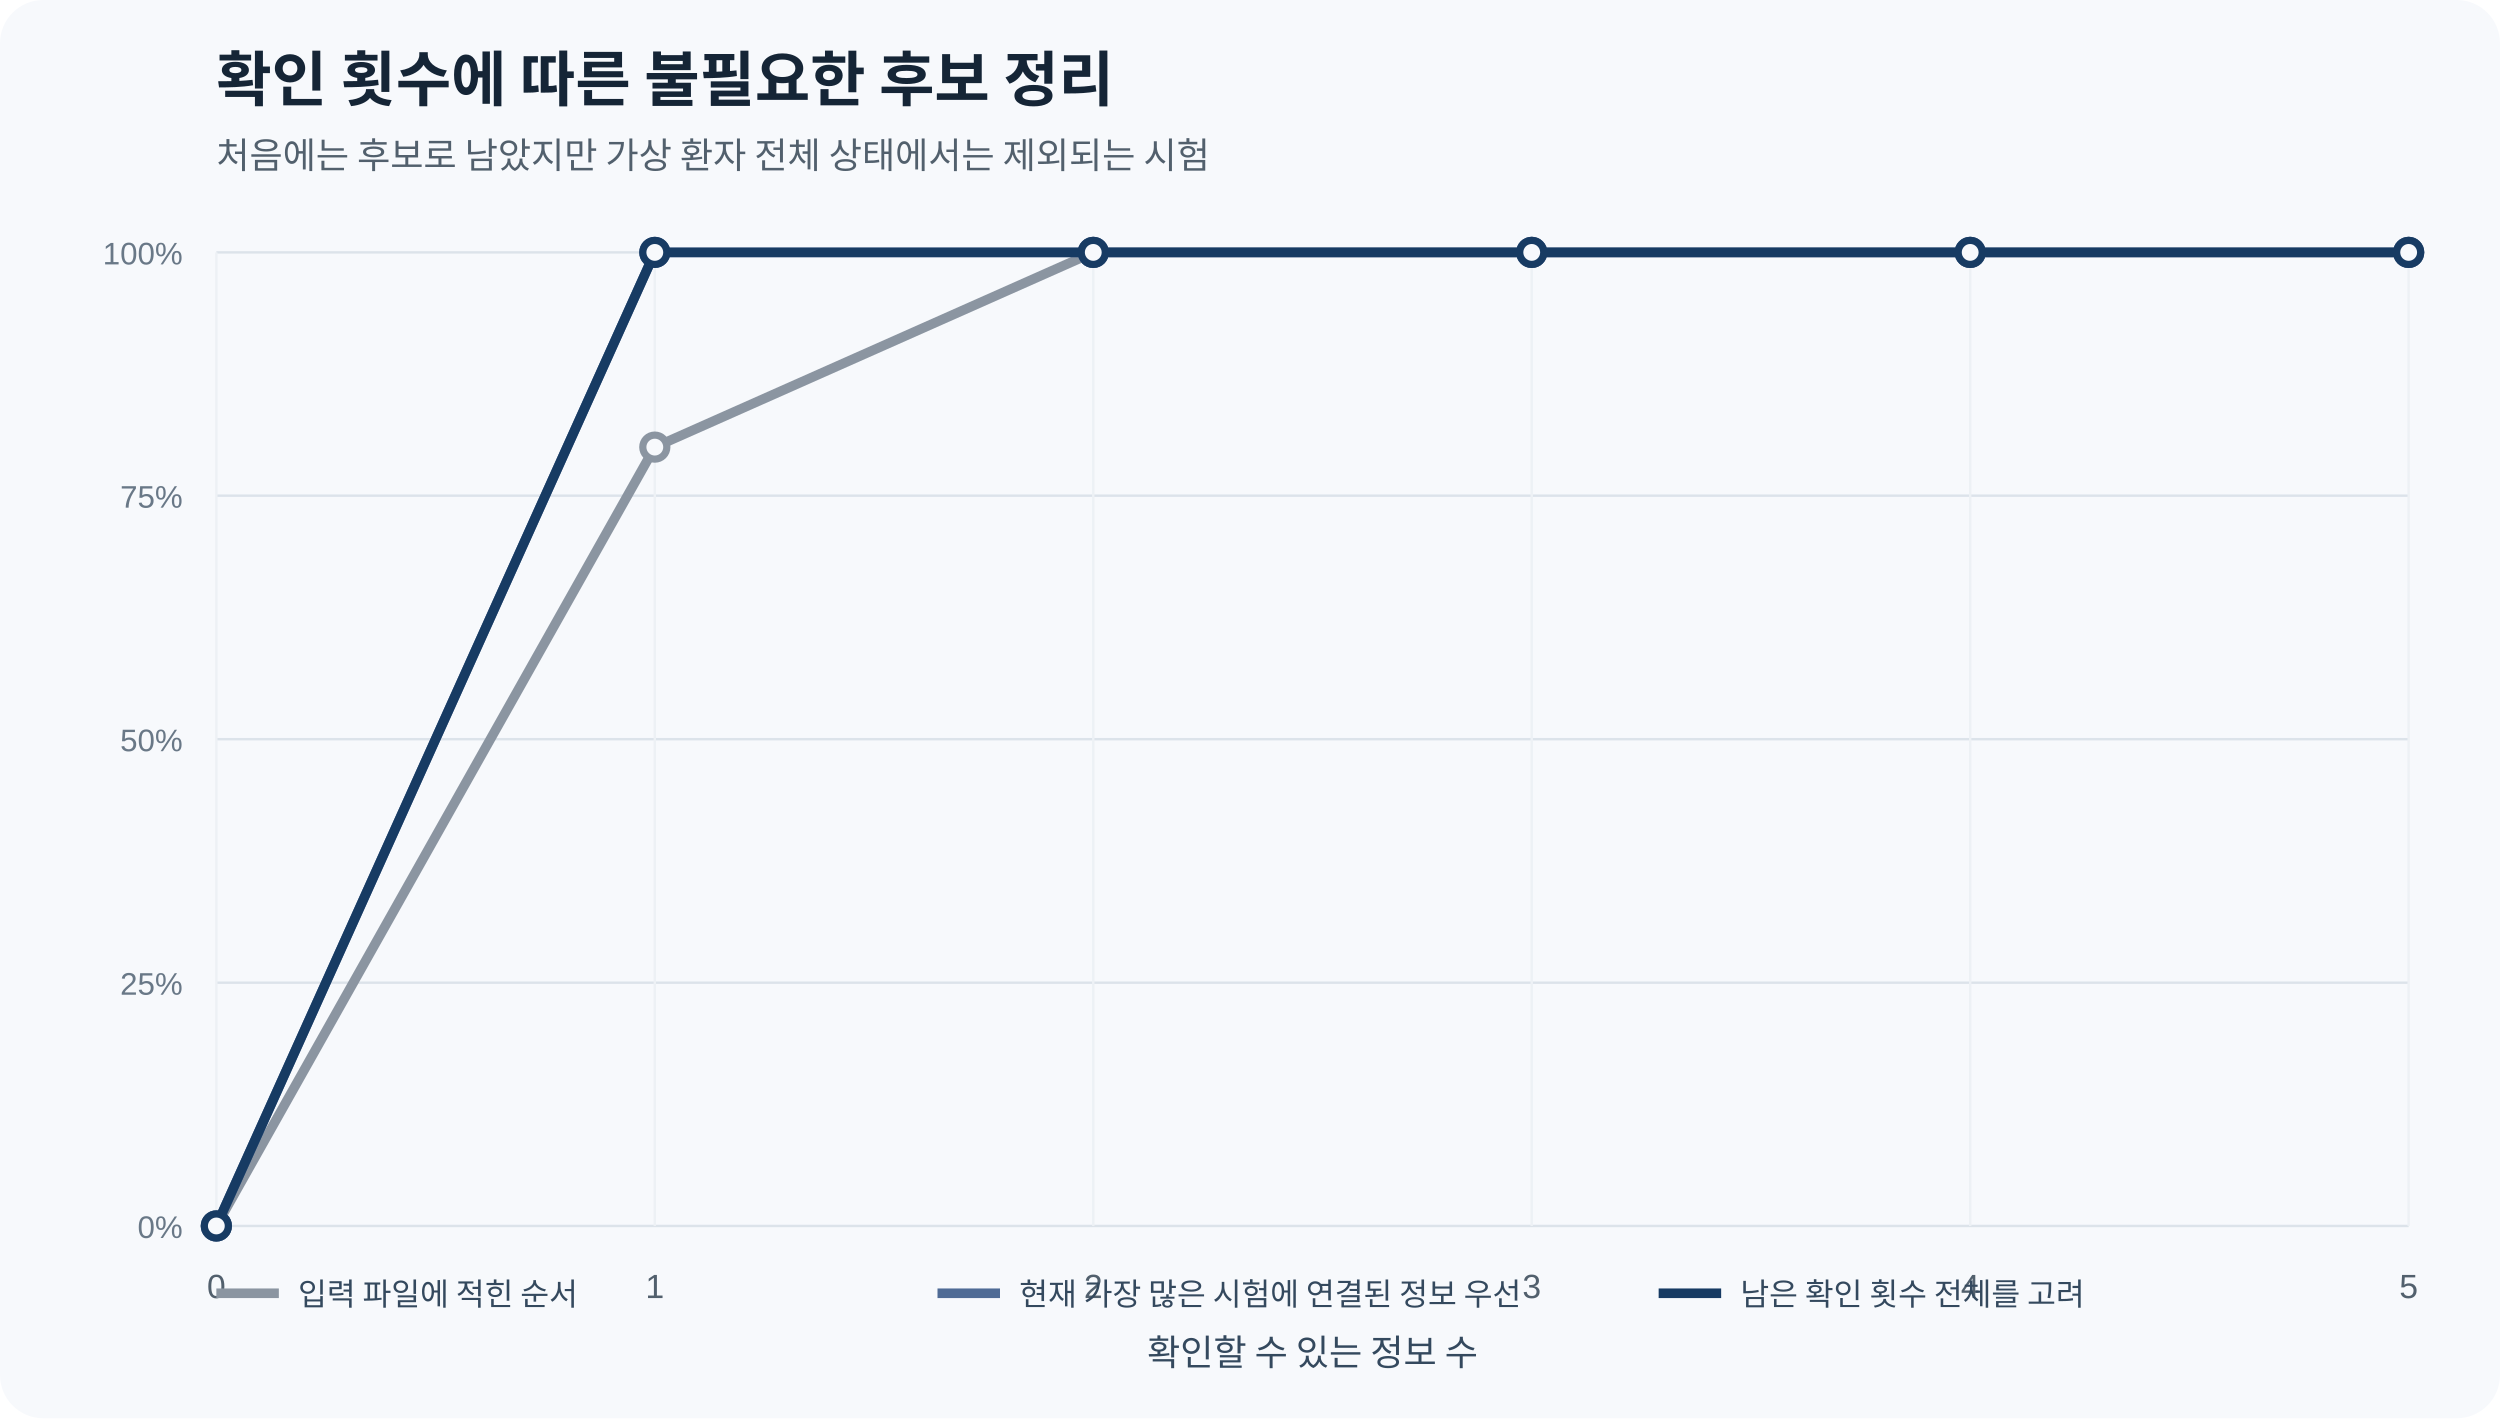
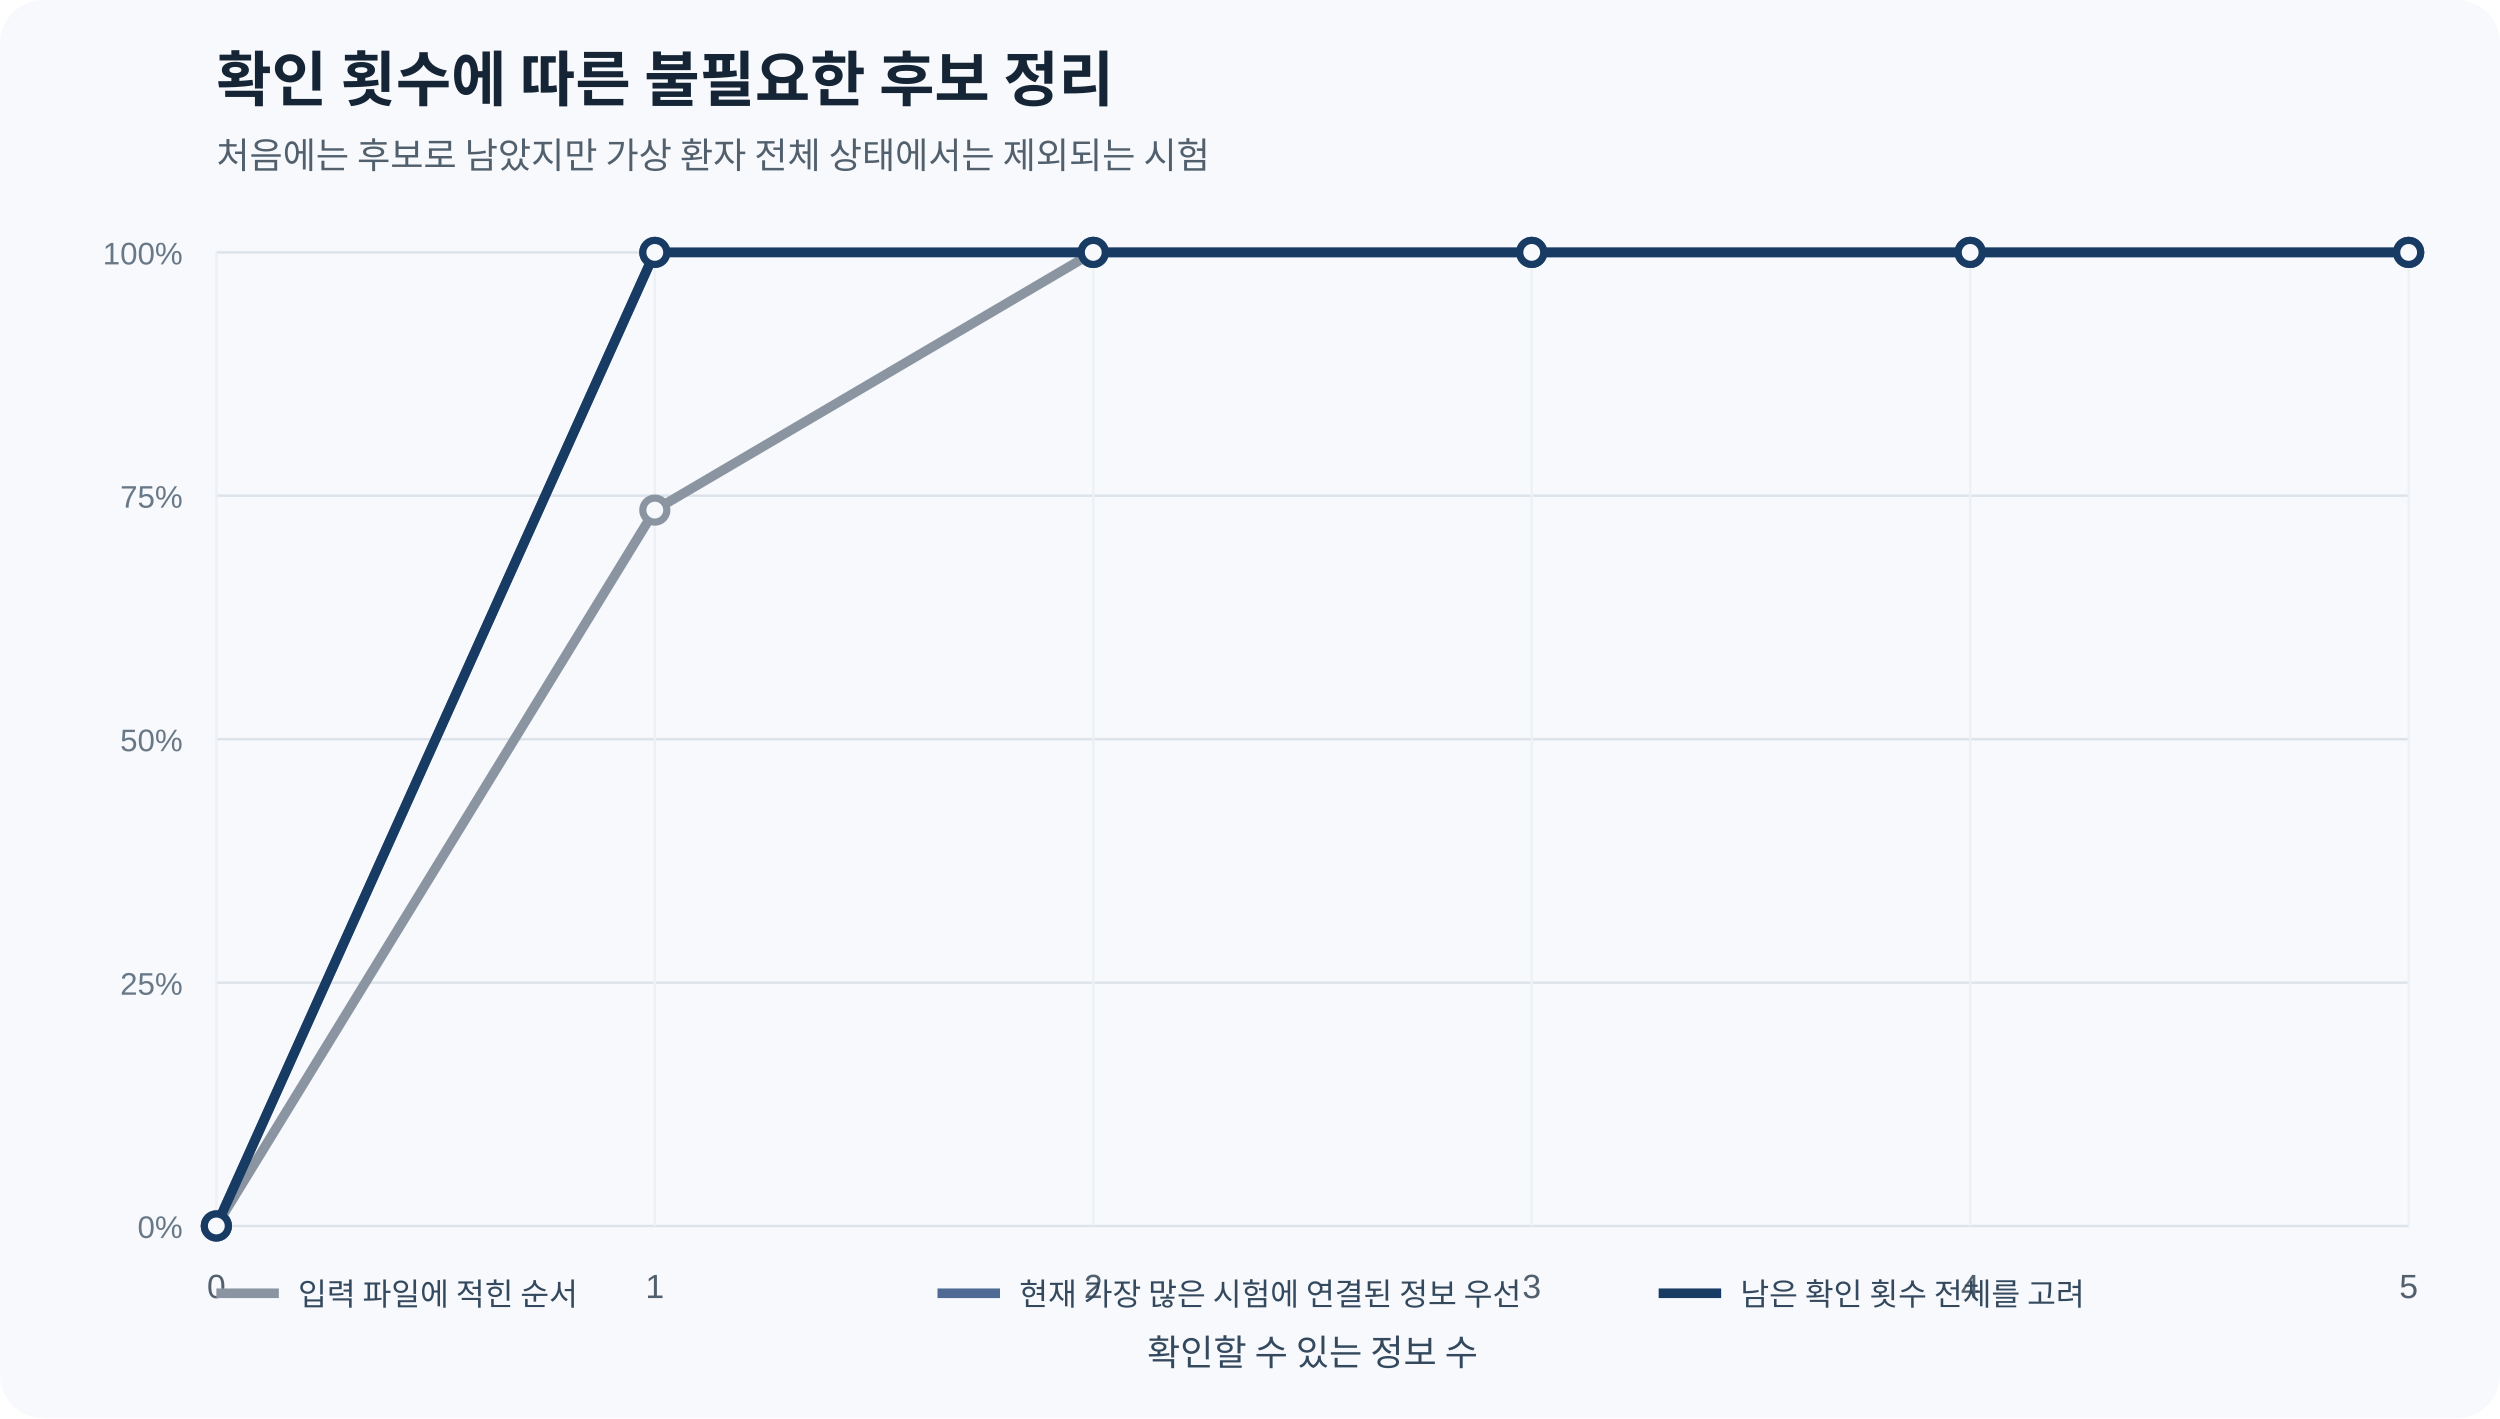
<svg xmlns="http://www.w3.org/2000/svg" width="1040" height="590" viewBox="0 0 1040 590">
  <rect width="100%" height="100%" rx="18" fill="#F7F9FC" />
  <text x="90" y="42" font-family="Pretendard, Noto Sans KR, Malgun Gothic, Arial, sans-serif" font-size="25" font-weight="700" fill="#152536">확인 횟수에 따른 불필요한 후보 정리</text>
  <text x="90" y="70" font-family="Pretendard, Noto Sans KR, Malgun Gothic, Arial, sans-serif" font-size="15" fill="#52606D">처음에는 후보로 남았지만 가상 환자 전체 상태에서는 제외되는 시험</text>
  <line x1="90" y1="510.0" x2="1002" y2="510.0" stroke="#DCE3EA" stroke-width="1" />
  <text x="76" y="515.0" text-anchor="end" font-family="Pretendard, Noto Sans KR, Malgun Gothic, Arial, sans-serif" font-size="13" fill="#697887">0%</text>
  <line x1="90" y1="408.8" x2="1002" y2="408.8" stroke="#DCE3EA" stroke-width="1" />
  <text x="76" y="413.8" text-anchor="end" font-family="Pretendard, Noto Sans KR, Malgun Gothic, Arial, sans-serif" font-size="13" fill="#697887">25%</text>
  <line x1="90" y1="307.5" x2="1002" y2="307.5" stroke="#DCE3EA" stroke-width="1" />
  <text x="76" y="312.5" text-anchor="end" font-family="Pretendard, Noto Sans KR, Malgun Gothic, Arial, sans-serif" font-size="13" fill="#697887">50%</text>
  <line x1="90" y1="206.2" x2="1002" y2="206.2" stroke="#DCE3EA" stroke-width="1" />
  <text x="76" y="211.2" text-anchor="end" font-family="Pretendard, Noto Sans KR, Malgun Gothic, Arial, sans-serif" font-size="13" fill="#697887">75%</text>
  <line x1="90" y1="105.0" x2="1002" y2="105.0" stroke="#DCE3EA" stroke-width="1" />
  <text x="76" y="110.0" text-anchor="end" font-family="Pretendard, Noto Sans KR, Malgun Gothic, Arial, sans-serif" font-size="13" fill="#697887">100%</text>
  <line x1="90.0" y1="105" x2="90.0" y2="510" stroke="#EDF1F5" stroke-width="1" />
  <text x="90.0" y="540" text-anchor="middle" font-family="Pretendard, Noto Sans KR, Malgun Gothic, Arial, sans-serif" font-size="14" fill="#52606D">0</text>
  <line x1="272.4" y1="105" x2="272.4" y2="510" stroke="#EDF1F5" stroke-width="1" />
  <text x="272.4" y="540" text-anchor="middle" font-family="Pretendard, Noto Sans KR, Malgun Gothic, Arial, sans-serif" font-size="14" fill="#52606D">1</text>
  <line x1="454.8" y1="105" x2="454.8" y2="510" stroke="#EDF1F5" stroke-width="1" />
  <text x="454.8" y="540" text-anchor="middle" font-family="Pretendard, Noto Sans KR, Malgun Gothic, Arial, sans-serif" font-size="14" fill="#52606D">2</text>
  <line x1="637.2" y1="105" x2="637.2" y2="510" stroke="#EDF1F5" stroke-width="1" />
  <text x="637.2" y="540" text-anchor="middle" font-family="Pretendard, Noto Sans KR, Malgun Gothic, Arial, sans-serif" font-size="14" fill="#52606D">3</text>
  <line x1="819.6" y1="105" x2="819.6" y2="510" stroke="#EDF1F5" stroke-width="1" />
  <text x="819.6" y="540" text-anchor="middle" font-family="Pretendard, Noto Sans KR, Malgun Gothic, Arial, sans-serif" font-size="14" fill="#52606D">4</text>
  <line x1="1002.0" y1="105" x2="1002.0" y2="510" stroke="#EDF1F5" stroke-width="1" />
  <text x="1002.0" y="540" text-anchor="middle" font-family="Pretendard, Noto Sans KR, Malgun Gothic, Arial, sans-serif" font-size="14" fill="#52606D">5</text>
  <text x="546.0" y="568" text-anchor="middle" font-family="Pretendard, Noto Sans KR, Malgun Gothic, Arial, sans-serif" font-size="15" fill="#34495E">확인할 수 있는 정보 수</text>
-   <polyline points="90.0,510.0 272.4,186.0 454.8,105.0 637.2,105.0 819.6,105.0 1002.0,105.0" fill="none" stroke="#8B95A1" stroke-width="4" stroke-linecap="round" stroke-linejoin="round" />
+   <polyline points="90.0,510.0 272.4,212.2 454.8,105.0 637.2,105.0 819.6,105.0 1002.0,105.0" fill="none" stroke="#8B95A1" stroke-width="4" stroke-linecap="round" stroke-linejoin="round" />
  <circle cx="90.0" cy="510.0" r="5" fill="#F7F9FC" stroke="#8B95A1" stroke-width="3" />
-   <circle cx="272.4" cy="186.0" r="5" fill="#F7F9FC" stroke="#8B95A1" stroke-width="3" />
+   <circle cx="272.4" cy="212.2" r="5" fill="#F7F9FC" stroke="#8B95A1" stroke-width="3" />
  <circle cx="454.8" cy="105.0" r="5" fill="#F7F9FC" stroke="#8B95A1" stroke-width="3" />
  <circle cx="637.2" cy="105.0" r="5" fill="#F7F9FC" stroke="#8B95A1" stroke-width="3" />
  <circle cx="819.6" cy="105.0" r="5" fill="#F7F9FC" stroke="#8B95A1" stroke-width="3" />
  <circle cx="1002.0" cy="105.0" r="5" fill="#F7F9FC" stroke="#8B95A1" stroke-width="3" />
  <line x1="90" y1="538" x2="116" y2="538" stroke="#8B95A1" stroke-width="4" />
  <text x="124" y="543" font-family="Pretendard, Noto Sans KR, Malgun Gothic, Arial, sans-serif" font-size="13" fill="#34495E">입력 파일에 적힌 순서</text>
  <polyline points="90.0,510.0 272.4,105.0 454.8,105.0 637.2,105.0 819.6,105.0 1002.0,105.0" fill="none" stroke="#4F6B95" stroke-width="4" stroke-linecap="round" stroke-linejoin="round" />
  <circle cx="90.0" cy="510.0" r="5" fill="#F7F9FC" stroke="#4F6B95" stroke-width="3" />
  <circle cx="272.4" cy="105.0" r="5" fill="#F7F9FC" stroke="#4F6B95" stroke-width="3" />
  <circle cx="454.8" cy="105.0" r="5" fill="#F7F9FC" stroke="#4F6B95" stroke-width="3" />
  <circle cx="637.2" cy="105.0" r="5" fill="#F7F9FC" stroke="#4F6B95" stroke-width="3" />
  <circle cx="819.6" cy="105.0" r="5" fill="#F7F9FC" stroke="#4F6B95" stroke-width="3" />
  <circle cx="1002.0" cy="105.0" r="5" fill="#F7F9FC" stroke="#4F6B95" stroke-width="3" />
  <line x1="390" y1="538" x2="416" y2="538" stroke="#4F6B95" stroke-width="4" />
  <text x="424" y="543" font-family="Pretendard, Noto Sans KR, Malgun Gothic, Arial, sans-serif" font-size="13" fill="#34495E">현재 가장 많은 시험에 연결된 정보 우선</text>
  <polyline points="90.0,510.0 272.4,105.0 454.8,105.0 637.2,105.0 819.6,105.0 1002.0,105.0" fill="none" stroke="#173B63" stroke-width="4" stroke-linecap="round" stroke-linejoin="round" />
  <circle cx="90.0" cy="510.0" r="5" fill="#F7F9FC" stroke="#173B63" stroke-width="3" />
  <circle cx="272.4" cy="105.0" r="5" fill="#F7F9FC" stroke="#173B63" stroke-width="3" />
  <circle cx="454.8" cy="105.0" r="5" fill="#F7F9FC" stroke="#173B63" stroke-width="3" />
  <circle cx="637.2" cy="105.0" r="5" fill="#F7F9FC" stroke="#173B63" stroke-width="3" />
  <circle cx="819.6" cy="105.0" r="5" fill="#F7F9FC" stroke="#173B63" stroke-width="3" />
  <circle cx="1002.0" cy="105.0" r="5" fill="#F7F9FC" stroke="#173B63" stroke-width="3" />
  <line x1="690" y1="538" x2="716" y2="538" stroke="#173B63" stroke-width="4" />
  <text x="724" y="543" font-family="Pretendard, Noto Sans KR, Malgun Gothic, Arial, sans-serif" font-size="13" fill="#34495E">남은 확인 횟수 전체를 고려</text>
</svg>
